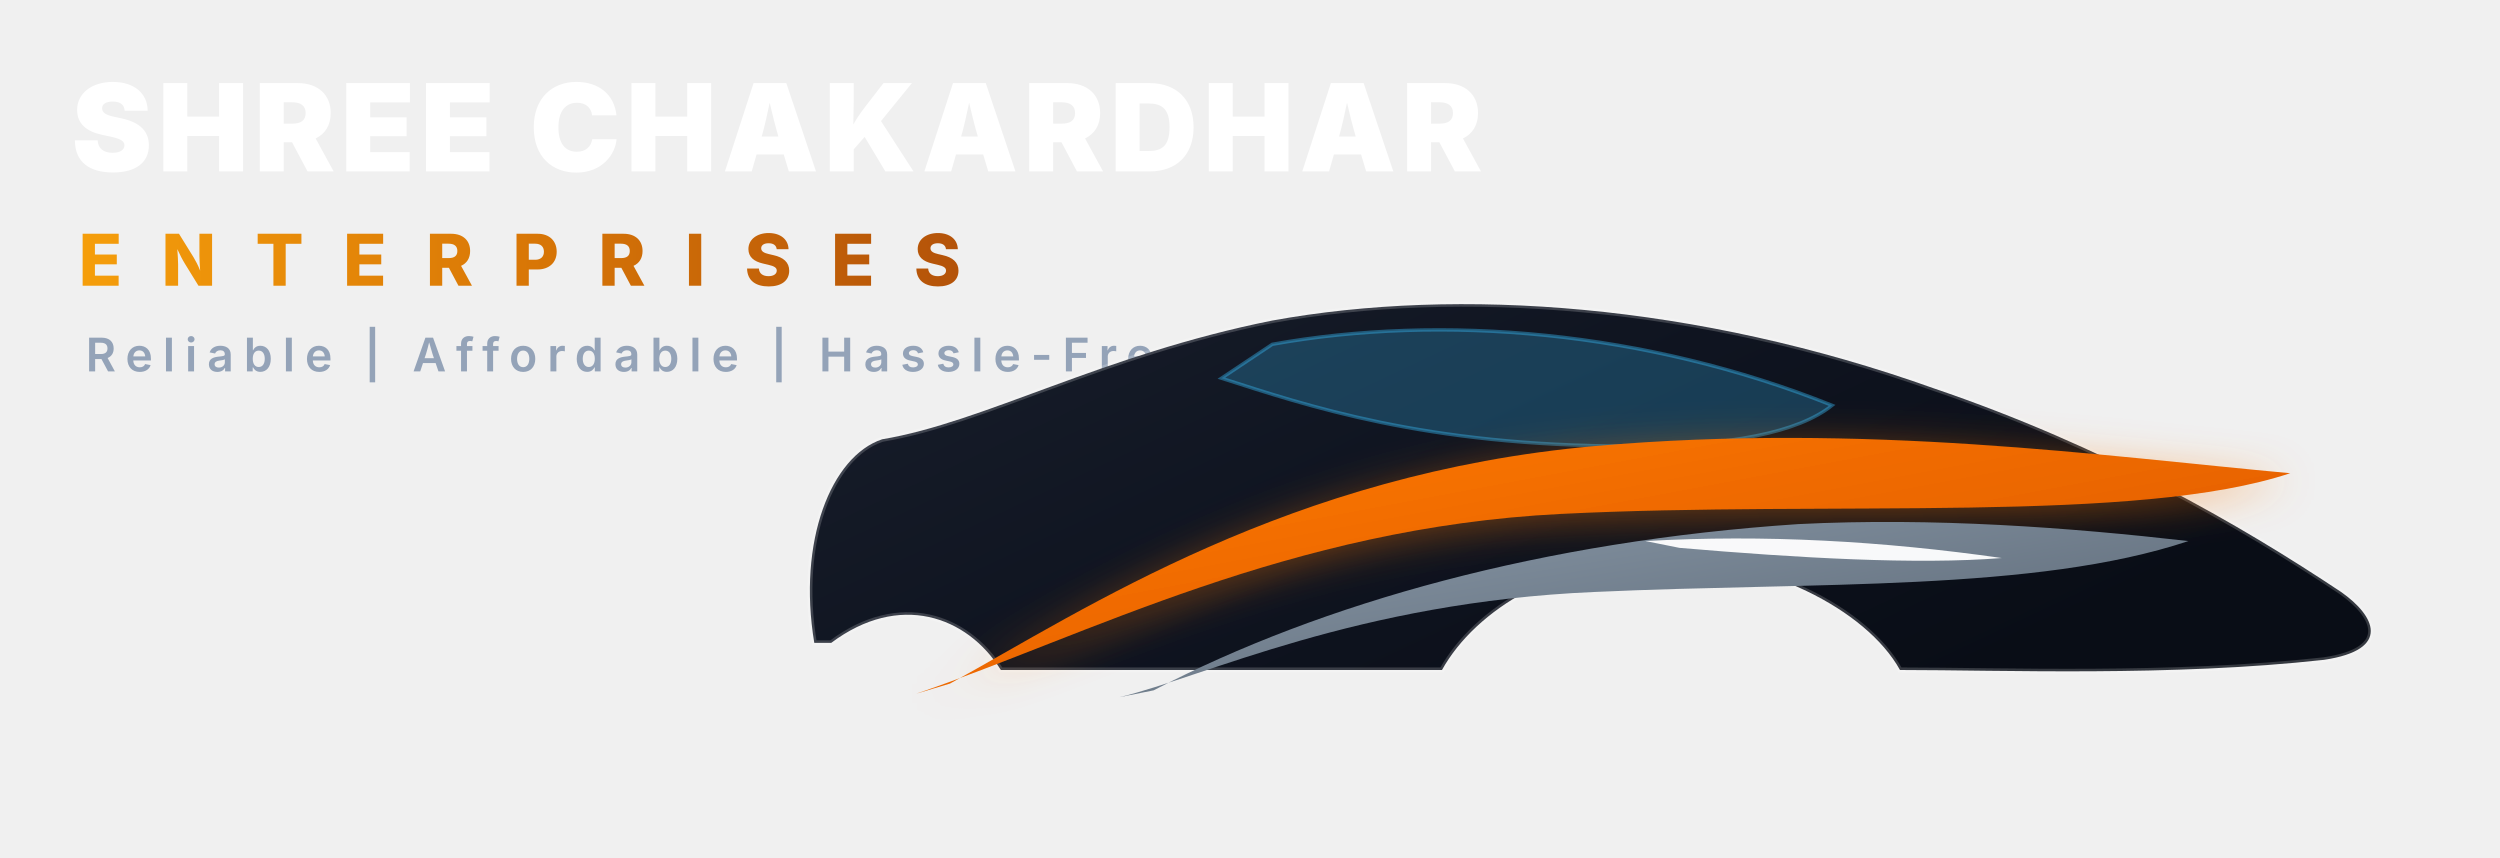
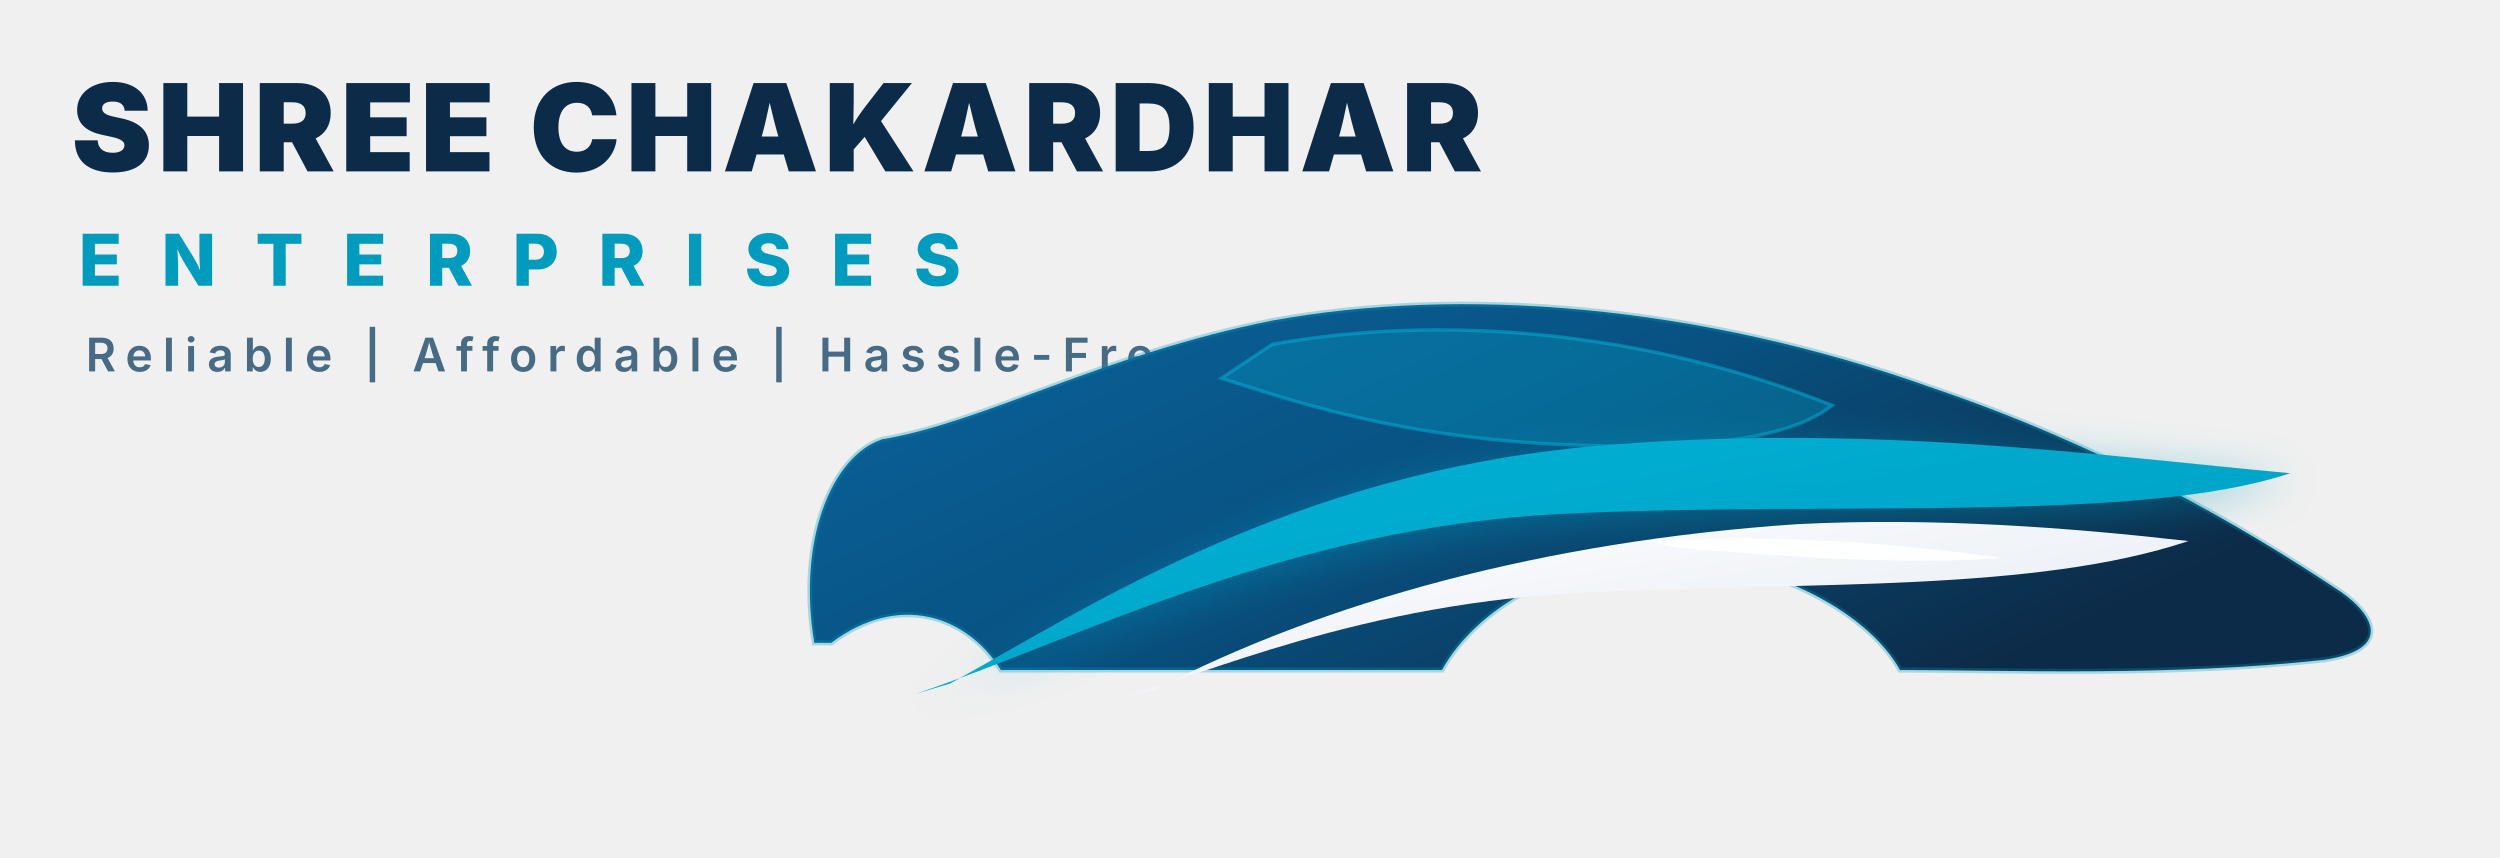
<svg xmlns="http://www.w3.org/2000/svg" viewBox="0 0 700 240" width="100%" height="100%">
  <defs>
-     <linearGradient id="roadOrange" x1="0%" y1="0%" x2="100%" y2="100%">
-       <stop offset="0%" stop-color="#ff7a00" />
-       <stop offset="100%" stop-color="#d95400" />
+     <linearGradient id="roadTeal" x1="0%" y1="0%" x2="100%" y2="100%">
+       <stop offset="0%" stop-color="#00b4d8" />
+       <stop offset="100%" stop-color="#009bbd" />
    </linearGradient>
    <linearGradient id="roadSilver" x1="0%" y1="0%" x2="100%" y2="100%">
-       <stop offset="0%" stop-color="#8a99a8" />
-       <stop offset="100%" stop-color="#566270" />
+       <stop offset="0%" stop-color="#ffffff" />
+       <stop offset="100%" stop-color="#e2e8f0" />
    </linearGradient>
-     <linearGradient id="carBodyDark" x1="0%" y1="0%" x2="100%" y2="50%">
-       <stop offset="0%" stop-color="#181e2b" />
-       <stop offset="50%" stop-color="#0f1420" />
-       <stop offset="100%" stop-color="#090d16" />
-     </linearGradient>
-     <linearGradient id="brandGold" x1="0%" y1="0%" x2="100%" y2="0%">
-       <stop offset="0%" stop-color="#f59e0b" />
-       <stop offset="50%" stop-color="#d97706" />
-       <stop offset="100%" stop-color="#b45309" />
+     <linearGradient id="carBodyBlue" x1="0%" y1="0%" x2="100%" y2="50%">
+       <stop offset="0%" stop-color="#0a649d" />
+       <stop offset="50%" stop-color="#085282" />
+       <stop offset="100%" stop-color="#0c2b48" />
    </linearGradient>
    <filter id="glow" x="-20%" y="-20%" width="140%" height="140%">
      <feGaussianBlur stdDeviation="3" result="blur" />
      <feComposite in="SourceGraphic" in2="blur" operator="over" />
    </filter>
  </defs>
  <g id="logo-graphic">
-     <text x="20" y="48" font-family="'Outfit', 'Plus Jakarta Sans', -apple-system, BlinkMacSystemFont, sans-serif" font-weight="900" font-size="34" letter-spacing="1.5" fill="#ffffff" class="logo-title">
+     <text x="20" y="48" font-family="'Outfit', 'Plus Jakarta Sans', -apple-system, BlinkMacSystemFont, sans-serif" font-weight="900" font-size="34" letter-spacing="1.5" fill="#0c2b48" class="logo-title">
      SHREE CHAKARDHAR
    </text>
-     <text x="22" y="80" font-family="'Outfit', 'Plus Jakarta Sans', -apple-system, BlinkMacSystemFont, sans-serif" font-weight="800" font-size="20" letter-spacing="11" fill="url(#brandGold)" class="logo-sub">
+     <text x="22" y="80" font-family="'Outfit', 'Plus Jakarta Sans', -apple-system, BlinkMacSystemFont, sans-serif" font-weight="800" font-size="20" letter-spacing="11" fill="#009bbd" class="logo-sub">
      ENTERPRISES
    </text>
-     <text x="24" y="104" font-family="'Plus Jakarta Sans', -apple-system, BlinkMacSystemFont, sans-serif" font-weight="600" font-size="13" letter-spacing="2.8" fill="#94a3b8" class="logo-tagline">
+     <text x="24" y="104" font-family="'Plus Jakarta Sans', -apple-system, BlinkMacSystemFont, sans-serif" font-weight="600" font-size="13" letter-spacing="2.8" fill="#476a85" class="logo-tagline">
      Reliable  |  Affordable  |  Hassle-Free Travel
    </text>
    <g transform="translate(190, 85) scale(0.95)">
-       <path d="M 40 100                 C 35 70, 45 45, 60 40                C 90 35, 125 15, 175 5                C 230 -5, 300 0, 370 25                C 420 42, 460 65, 490 85                C 500 92, 505 102, 485 105                C 440 110, 390 108, 360 108                C 350 90, 320 75, 290 75                C 260 75, 235 90, 225 108                C 170 108, 120 108, 95 108                C 85 92, 65 85, 45 100 Z" fill="url(#carBodyDark)" stroke="rgba(255,255,255,0.18)" stroke-width="1.5" />
-       <path d="M 175 12                 C 225 3, 285 8, 340 30                 C 330 38, 310 42, 280 42                 C 220 42, 185 30, 160 22 Z" fill="rgba(56, 189, 248, 0.25)" stroke="rgba(56, 189, 248, 0.4)" stroke-width="1" />
-       <path d="M 80 112                 C 120 90, 180 50, 270 42                C 350 35, 420 45, 475 50                C 430 65, 340 58, 260 62                C 180 66, 120 98, 70 115 Z" fill="url(#roadOrange)" filter="drop-shadow(0px 2px 6px rgba(255, 122, 0, 0.4))" />
+       <path d="M 40 100                 C 35 70, 45 45, 60 40                C 90 35, 125 15, 175 5                C 230 -5, 300 0, 370 25                C 420 42, 460 65, 490 85                C 500 92, 505 102, 485 105                C 440 110, 390 108, 360 108                C 350 90, 320 75, 290 75                C 260 75, 235 90, 225 108                C 170 108, 120 108, 95 108                C 85 92, 65 85, 45 100 Z" fill="url(#carBodyBlue)" stroke="rgba(0,155,189,0.3)" stroke-width="1.5" />
+       <path d="M 175 12                 C 225 3, 285 8, 340 30                 C 330 38, 310 42, 280 42                 C 220 42, 185 30, 160 22 Z" fill="rgba(0, 180, 216, 0.25)" stroke="rgba(0, 180, 216, 0.5)" stroke-width="1" />
+       <path d="M 80 112                 C 120 90, 180 50, 270 42                C 350 35, 420 45, 475 50                C 430 65, 340 58, 260 62                C 180 66, 120 98, 70 115 Z" fill="url(#roadTeal)" filter="drop-shadow(0px 2px 6px rgba(0, 155, 189, 0.4))" />
      <path d="M 140 114                C 190 88, 255 70, 330 65                C 370 63, 410 66, 445 70                C 400 85, 335 82, 270 85                C 200 88, 155 110, 130 116 Z" fill="url(#roadSilver)" />
      <path d="M 285 70                 C 320 68, 355 70, 390 75                C 365 77, 330 75, 295 72 Z" fill="#ffffff" opacity="0.95" />
    </g>
  </g>
</svg>
